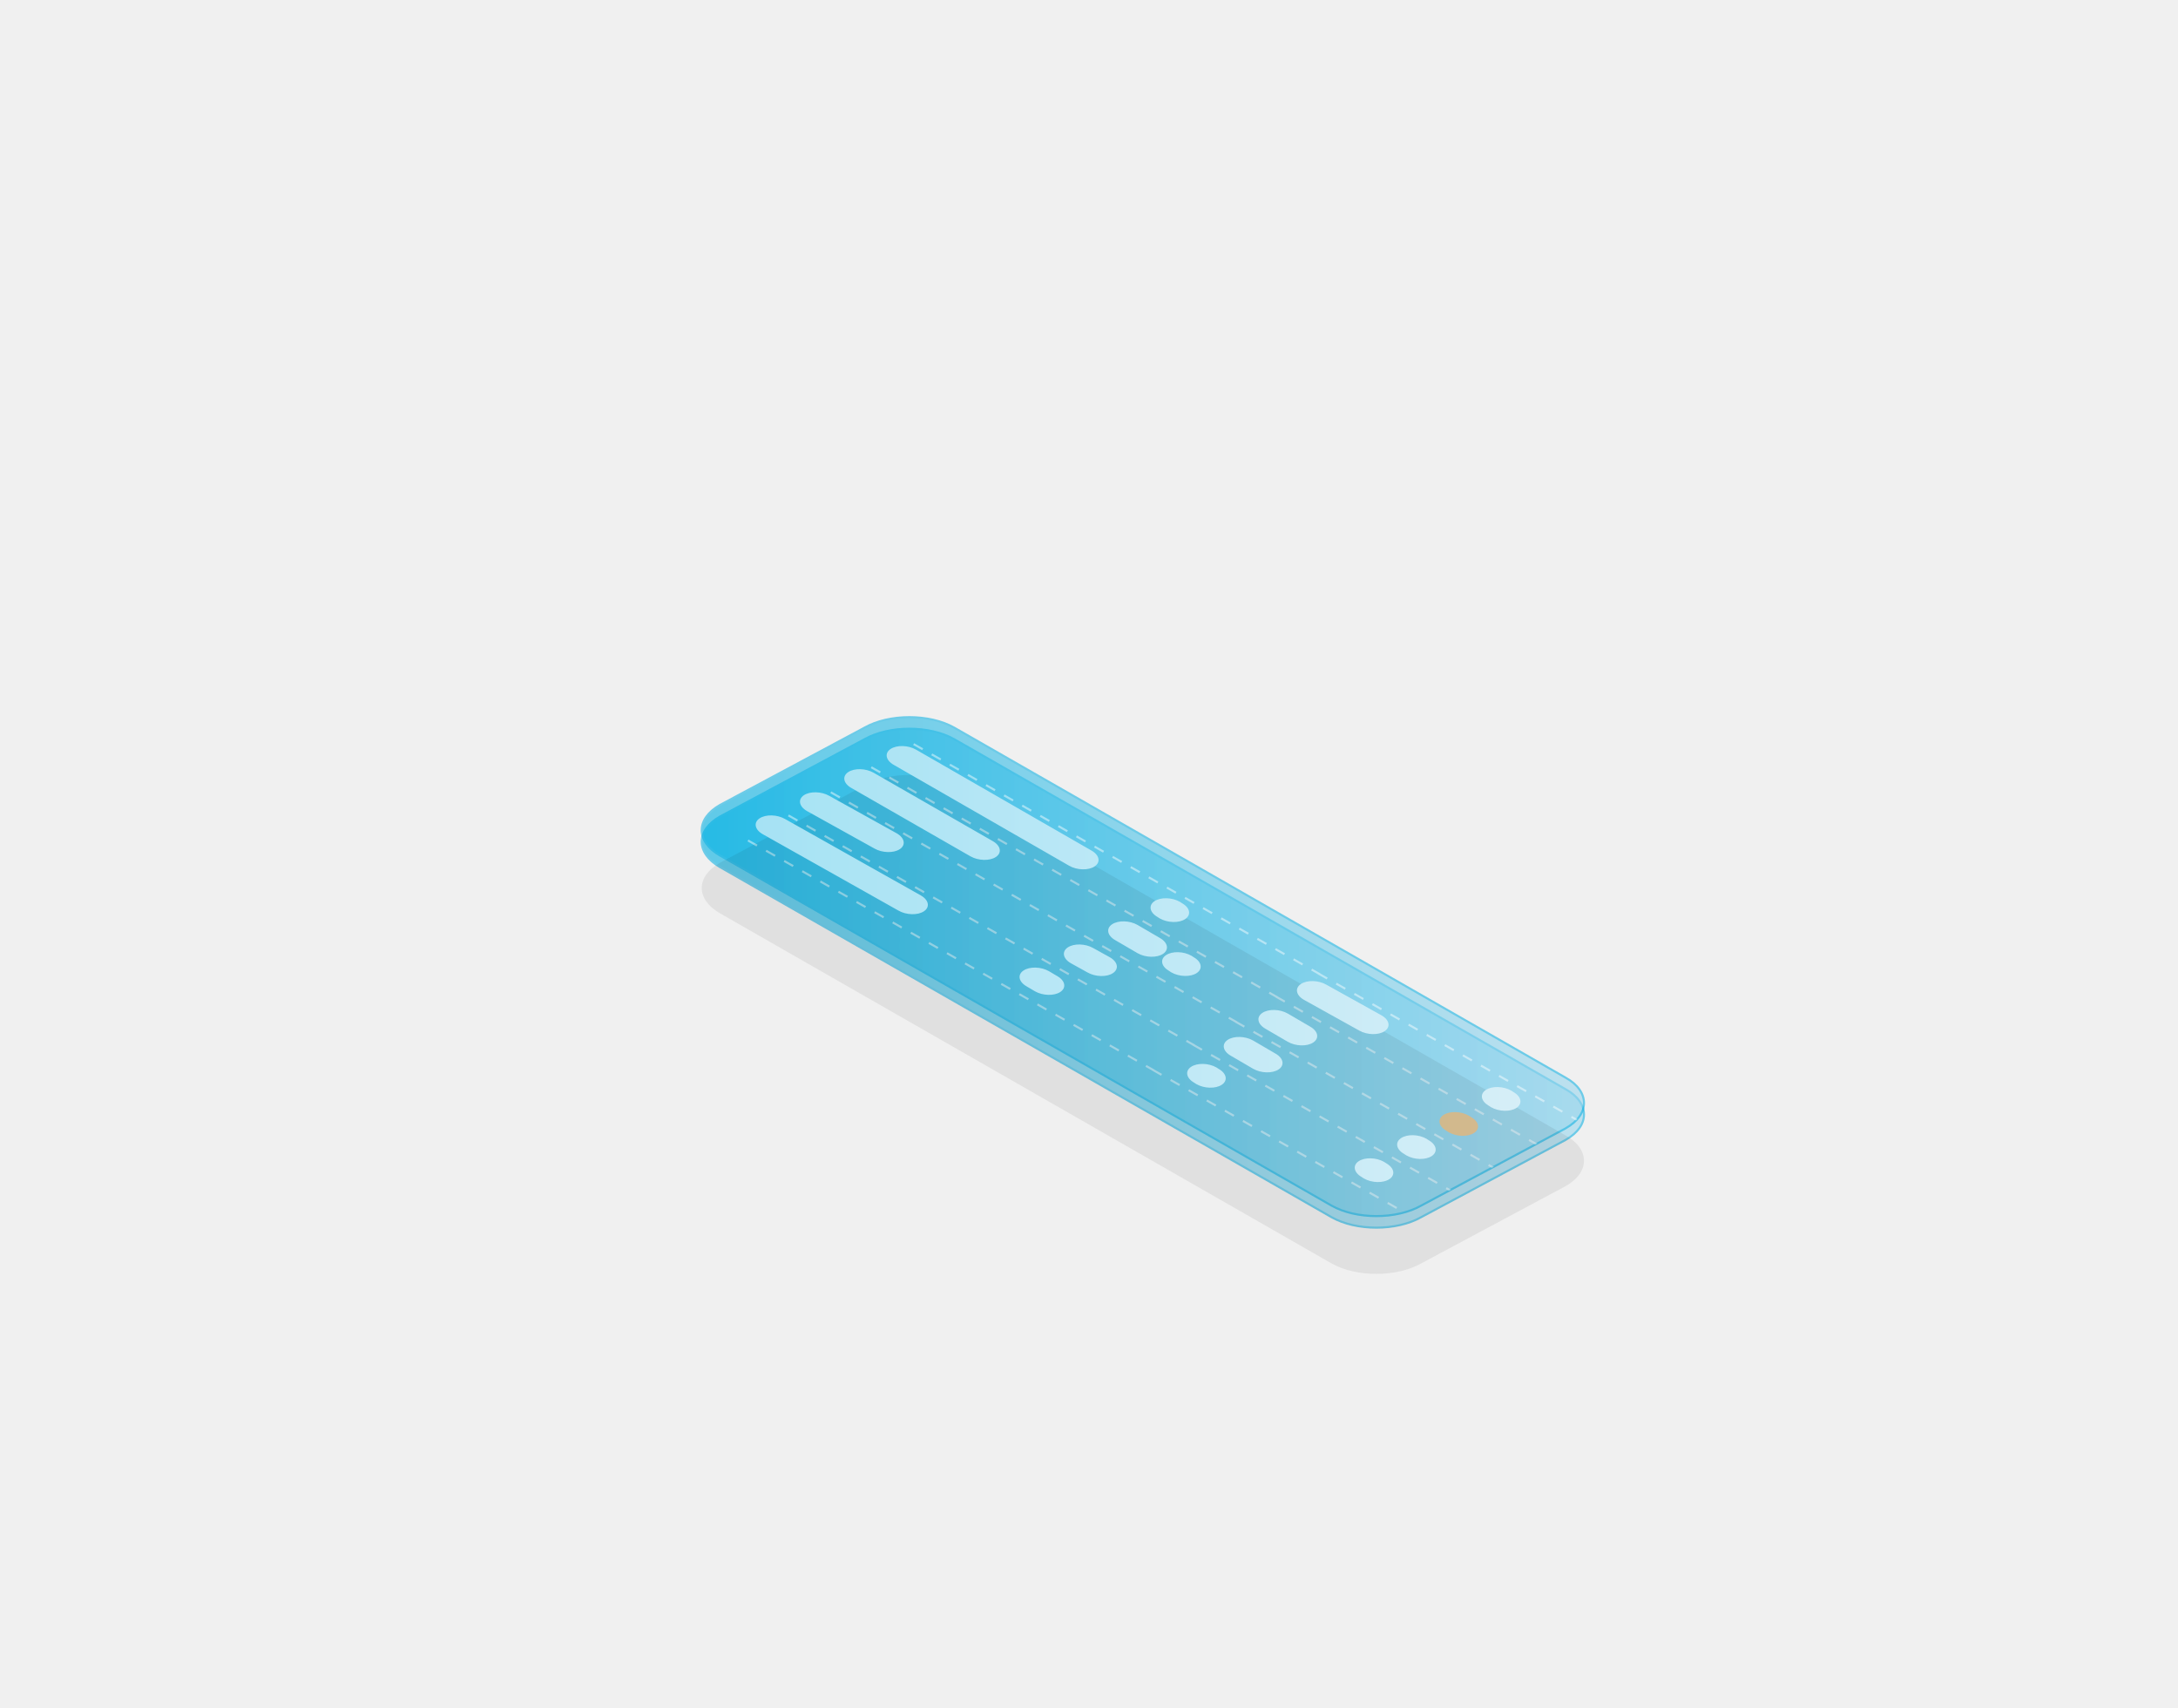
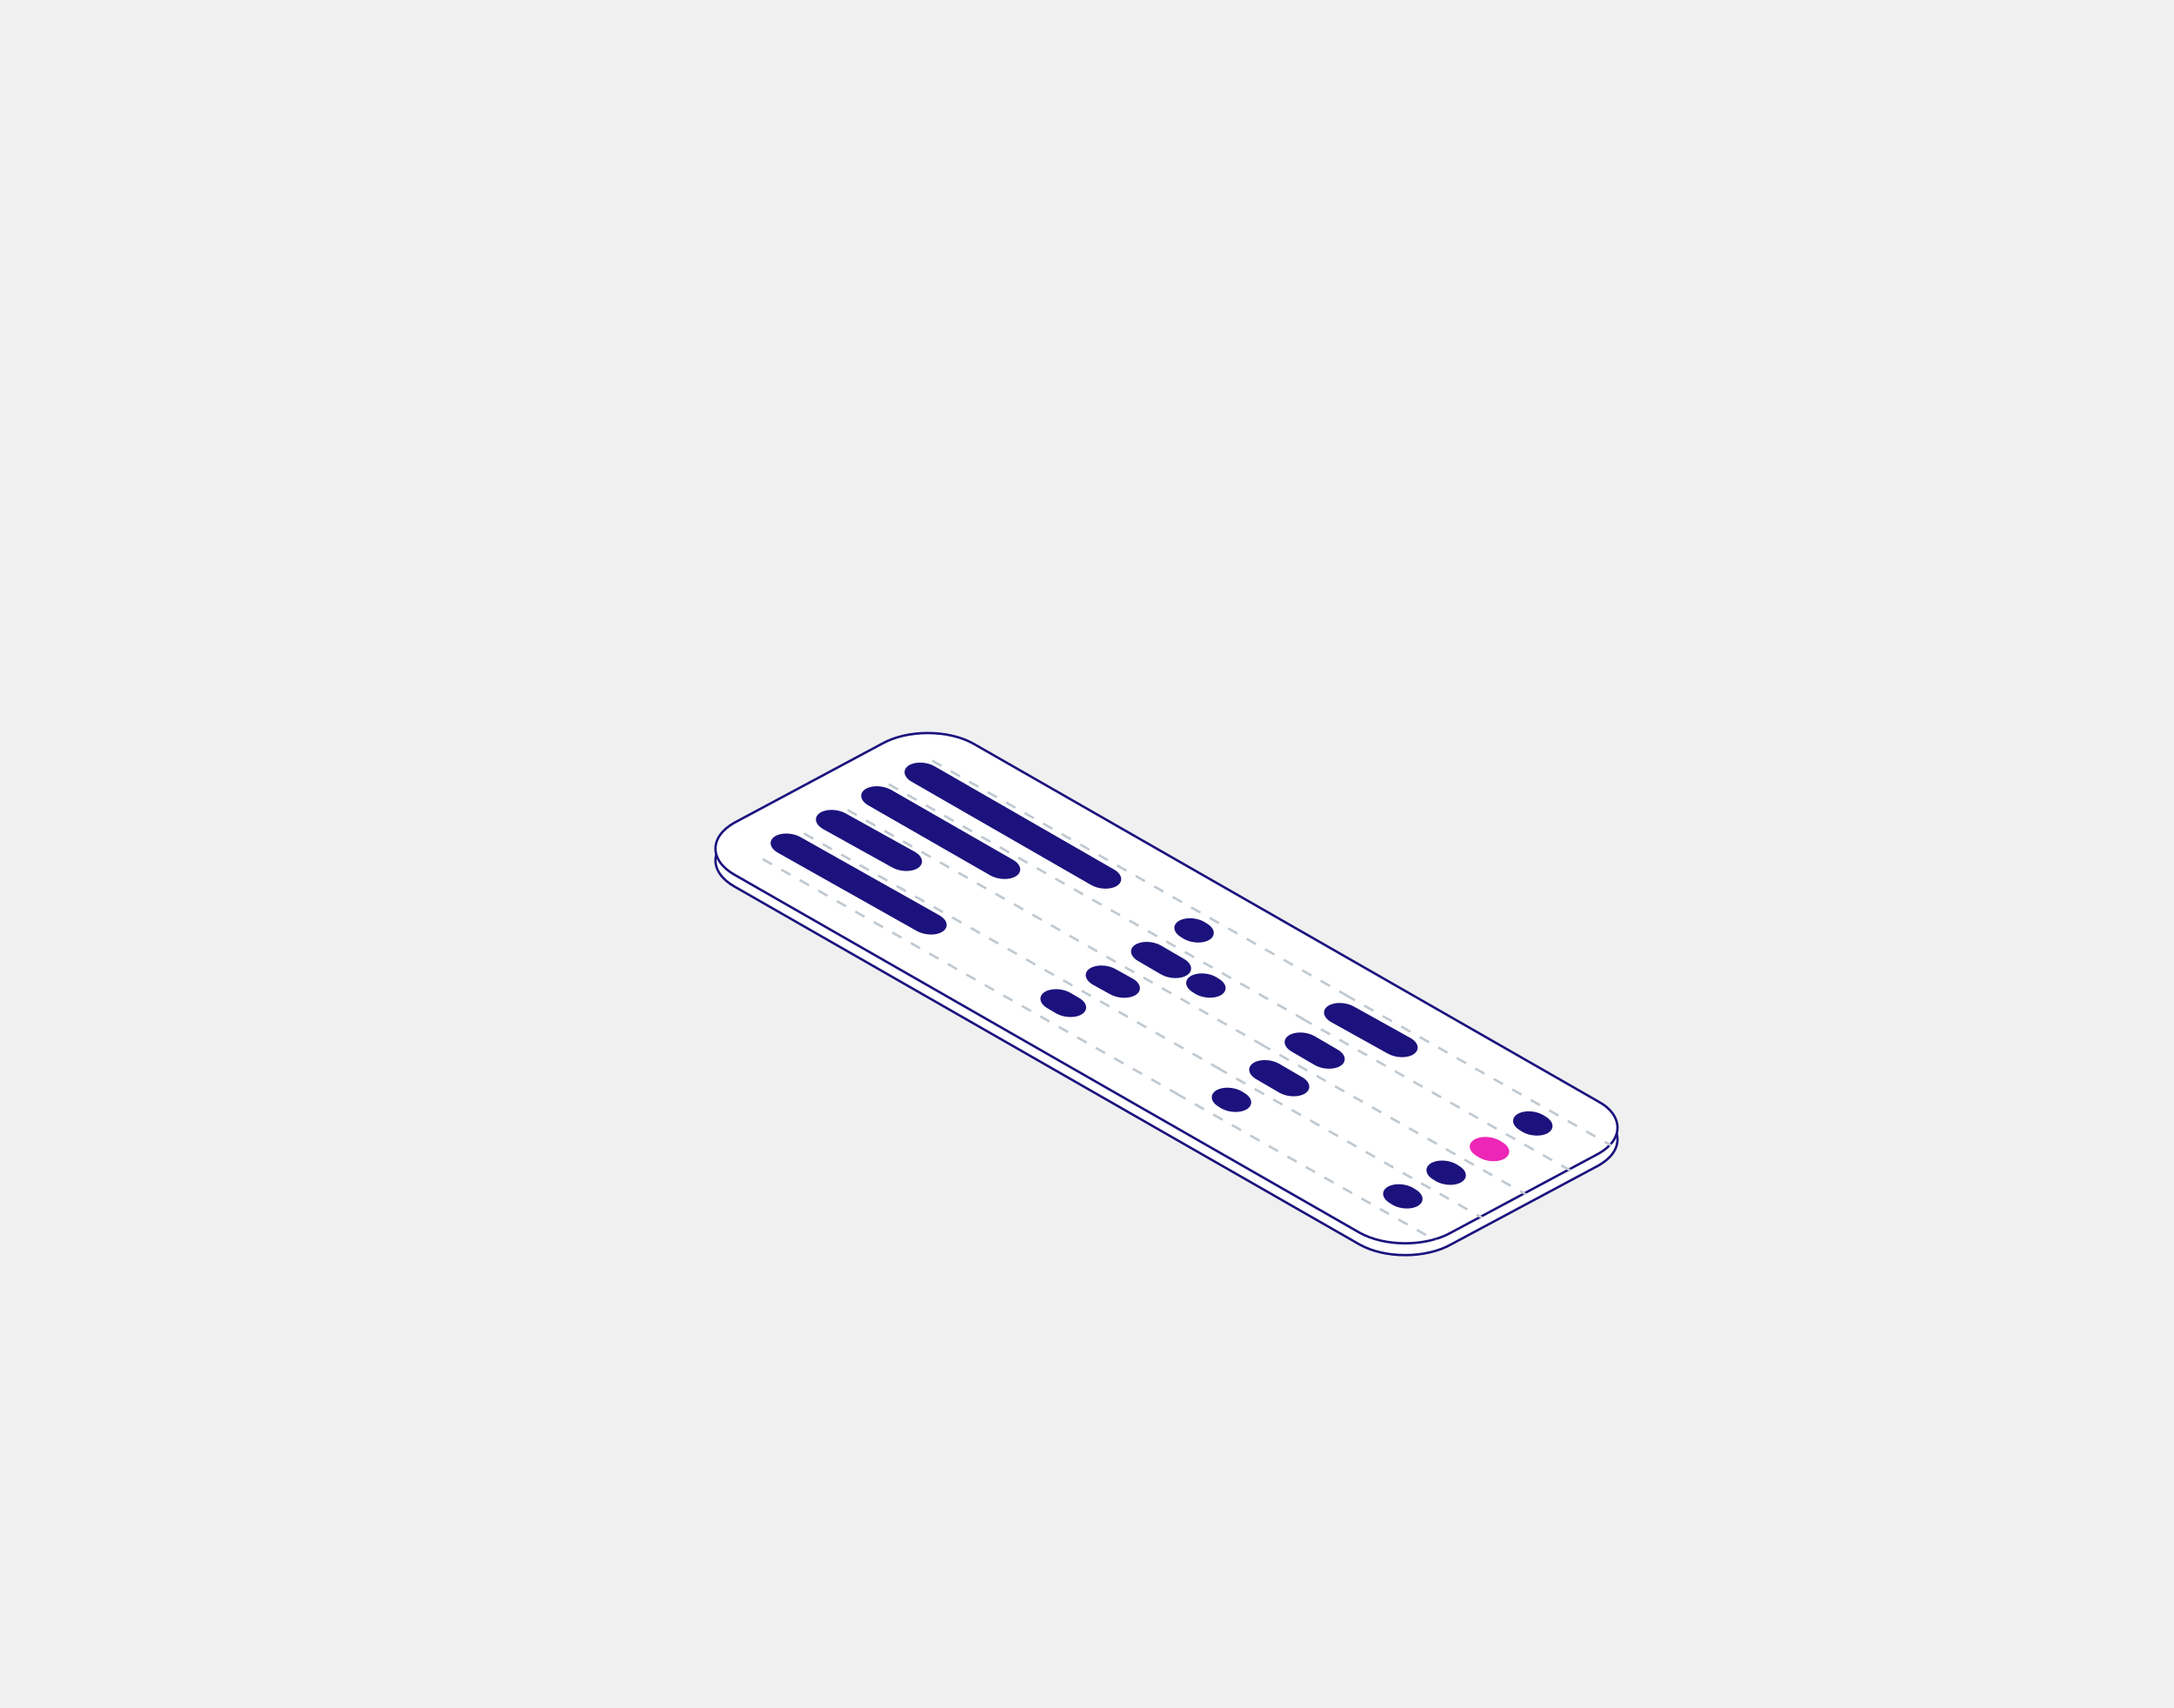
- <svg xmlns="http://www.w3.org/2000/svg" xmlns:xlink="http://www.w3.org/1999/xlink" width="838" height="657">
-   <defs>
-     <linearGradient x1="-.086%" y1="50.031%" x2="99.972%" y2="50.031%" id="a">
-       <stop stop-color="#00B0E3" offset="0%" />
-       <stop stop-color="#9AD6ED" offset="100%" />
-     </linearGradient>
-     <path d="M339.444 148.495c0 3.583-2.35 7.055-7.052 9.742l-55.596 29.749c-9.515 5.375-24.963 5.375-34.477 0L7.052 53.265C2.351 50.577 0 46.994 0 43.522c0-3.583 2.35-7.054 7.052-9.742L62.648 4.031c9.515-5.375 24.963-5.375 34.478 0l235.266 134.722c4.701 2.575 7.052 6.158 7.052 9.742z" id="b" />
-   </defs>
-   <g fill="none" fill-rule="evenodd">
-     <g transform="translate(270 276)">
-       <path d="M339.444 152.943c0 3.583-2.35 7.055-7.052 9.742l-55.596 29.75c-9.515 5.374-24.963 5.374-34.477 0L7.052 57.712C2.351 55.025 0 51.443 0 47.971c0-3.584 2.35-7.055 7.052-9.743L62.648 8.48c9.515-5.375 24.963-5.375 34.478 0L332.392 143.2c4.701 2.576 7.052 6.16 7.052 9.743z" stroke="#14B2E2" stroke-width=".8" fill="url(#a)" fill-rule="nonzero" opacity=".6" />
-       <mask id="c" fill="#fff">
-         <use xlink:href="#b" />
-       </mask>
-       <use stroke="#14B2E2" stroke-width=".8" fill="url(#a)" fill-rule="nonzero" opacity=".6" xlink:href="#b" />
-       <path stroke="#FFF" stroke-width=".8" opacity=".454" stroke-dasharray="4" mask="url(#c)" d="M17.787 47.448l156.234 88.511M33.351 37.81l156.234 88.511M49.657 28.914l156.233 88.51M65.22 19.277l156.235 88.51M81.525 10.38L237.76 98.89m-64.332 36.782l156.234 88.511m-140.67-98.149l156.234 88.511m-139.929-97.407l156.234 88.51M220.86 107.5l156.234 88.51M237.166 98.604l156.234 88.51" />
+ <svg xmlns="http://www.w3.org/2000/svg" width="914" height="718" fill="none">
+   <path d="M680.026 479.03c0 4.003-2.626 7.881-7.878 10.883l-62.111 33.235c-10.63 6.005-27.887 6.005-38.517 0L308.687 372.641c-5.252-3.002-7.878-7.005-7.878-10.884 0-4.003 2.626-7.881 7.878-10.883l62.111-33.235c10.629-6.005 27.887-6.005 38.517 0l262.833 150.507c5.252 2.877 7.878 6.88 7.878 10.884Z" fill="#fff" stroke="#1B127D" />
+   <path d="M680.026 474.06c0 4.003-2.626 7.882-7.878 10.884l-62.111 33.235c-10.63 6.004-27.887 6.004-38.517 0L308.687 367.672c-5.252-3.003-7.878-7.006-7.878-10.884 0-4.003 2.626-7.881 7.878-10.884l62.111-33.234c10.629-6.005 27.887-6.005 38.517 0l262.833 150.506c5.252 2.878 7.878 6.881 7.878 10.884Z" fill="#fff" stroke="#1B127D" />
+   <g fill-rule="evenodd" clip-rule="evenodd">
+     <path d="m392.926 322.138 75.465 43.41c3.39 1.95 3.978 4.986 1.314 6.781-2.665 1.795-7.572 1.67-10.962-.28l-75.465-43.41c-3.39-1.95-3.978-4.986-1.313-6.781 2.664-1.795 7.571-1.67 10.961.28ZM355.666 342.016l28.982 16.108c3.39 1.949 3.978 4.985 1.314 6.78-2.665 1.795-7.572 1.67-10.962-.28l-28.982-16.107c-3.389-1.95-3.977-4.986-1.313-6.781 2.664-1.795 7.572-1.67 10.961.28ZM374.71 332.077l51.236 29.41c3.39 1.949 3.978 4.985 1.313 6.78-2.664 1.796-7.571 1.67-10.961-.28l-51.236-29.409c-3.389-1.95-3.977-4.986-1.313-6.781 2.664-1.795 7.572-1.67 10.961.28ZM336.623 351.955l58.396 32.879c3.389 1.95 3.977 4.986 1.313 6.781-2.664 1.795-7.572 1.67-10.961-.28l-58.396-32.879c-3.39-1.95-3.978-4.986-1.314-6.781 2.665-1.795 7.572-1.67 10.962.28ZM488.144 397.509l9.648 5.631c3.39 1.95 3.978 4.986 1.314 6.781-2.665 1.795-7.572 1.67-10.962-.28l-9.648-5.632c-3.389-1.949-3.977-4.985-1.313-6.78 2.664-1.795 7.572-1.67 10.961.28ZM569.287 423.184l23.754 13.206c3.389 1.949 3.977 4.985 1.313 6.78-2.664 1.796-7.572 1.67-10.961-.28l-23.754-13.205c-3.39-1.95-3.978-4.985-1.313-6.781 2.664-1.795 7.571-1.669 10.961.28ZM552.727 435.608l9.648 5.632c3.39 1.949 3.978 4.985 1.314 6.78-2.665 1.796-7.572 1.67-10.962-.28l-9.648-5.631c-3.389-1.95-3.977-4.986-1.313-6.781 2.664-1.795 7.572-1.67 10.961.28ZM537.823 447.204l9.648 5.631c3.39 1.95 3.977 4.986 1.313 6.781-2.664 1.795-7.572 1.67-10.961-.28l-9.648-5.632c-3.39-1.949-3.978-4.985-1.313-6.78 2.664-1.796 7.571-1.67 10.961.28ZM469.101 407.448l7.164 3.975c3.389 1.95 3.977 4.985 1.313 6.781-2.664 1.795-7.572 1.669-10.961-.28l-7.164-3.976c-3.39-1.949-3.978-4.985-1.313-6.78 2.664-1.795 7.571-1.67 10.961.28ZM511.328 410.761l.96.621c3.389 1.95 3.977 4.986 1.313 6.781-2.664 1.795-7.572 1.67-10.961-.28l-.96-.622c-3.39-1.949-3.978-4.985-1.313-6.78 2.664-1.795 7.571-1.67 10.961.28ZM450.057 417.387l3.6 2.128c3.389 1.95 3.977 4.986 1.313 6.781-2.664 1.795-7.572 1.669-10.961-.28l-3.6-2.129c-3.39-1.949-3.978-4.985-1.313-6.78 2.664-1.795 7.571-1.67 10.961.28ZM506.36 387.57l.96.621c3.39 1.95 3.977 4.986 1.313 6.781-2.664 1.795-7.572 1.67-10.961-.28l-.96-.622c-3.389-1.949-3.977-4.985-1.313-6.78 2.664-1.795 7.572-1.67 10.961.28ZM648.774 468.738l.96.622c3.389 1.95 3.977 4.985 1.313 6.781-2.664 1.795-7.572 1.669-10.961-.28l-.96-.622c-3.39-1.95-3.978-4.986-1.314-6.781 2.665-1.795 7.572-1.67 10.962.28ZM612.342 489.444l.96.622c3.39 1.95 3.978 4.986 1.314 6.781-2.665 1.795-7.572 1.67-10.962-.28l-.96-.622c-3.389-1.95-3.977-4.986-1.313-6.781 2.664-1.795 7.572-1.669 10.961.28ZM594.127 499.383l.96.622c3.389 1.95 3.977 4.986 1.313 6.781-2.664 1.795-7.572 1.67-10.961-.28l-.96-.622c-3.39-1.95-3.978-4.986-1.314-6.781 2.665-1.795 7.572-1.669 10.962.28Z" fill="#1B127D" />
+     <path d="m630.558 479.505.96.622c3.389 1.95 3.977 4.986 1.313 6.781-2.664 1.795-7.572 1.67-10.961-.28l-.96-.622c-3.39-1.95-3.978-4.986-1.313-6.781 2.664-1.795 7.571-1.669 10.961.28Z" fill="#ED26B7" />
+     <path d="m522.092 458.799.959.622c3.39 1.95 3.978 4.985 1.314 6.781-2.665 1.795-7.572 1.669-10.962-.28l-.96-.622c-3.389-1.95-3.977-4.986-1.313-6.781 2.664-1.795 7.572-1.67 10.962.28Z" fill="#1B127D" />
+   </g>
+   <mask id="a" style="mask-type:alpha" maskUnits="userSpaceOnUse" x="300" y="307" width="381" height="217">
+     <path d="M680.026 474.06c0 4.003-2.626 7.882-7.878 10.884l-62.111 33.235c-10.63 6.004-27.887 6.004-38.517 0L308.687 367.672c-5.252-3.003-7.878-7.006-7.878-10.884 0-4.003 2.626-7.881 7.878-10.884l62.111-33.234c10.629-6.005 27.887-6.005 38.517 0l262.833 150.506c5.252 2.878 7.878 6.881 7.878 10.884Z" fill="#fff" stroke="#fff" />
+   </mask>
+   <g mask="url(#a)">
+     <path fill-rule="evenodd" clip-rule="evenodd" d="m320.681 361.174 174.54 98.882-174.54-98.882Z" fill="#BFC9D1" />
+     <path d="m320.681 361.174 174.54 98.882" stroke="#BFC9D1" stroke-dasharray="4.47" />
+     <path fill-rule="evenodd" clip-rule="evenodd" d="m338.068 350.407 174.54 98.881-174.54-98.881Z" fill="#BFC9D1" />
+     <path d="m338.068 350.407 174.54 98.881" stroke="#BFC9D1" stroke-dasharray="4.47" />
+     <path fill-rule="evenodd" clip-rule="evenodd" d="m356.283 340.468 174.54 98.882-174.54-98.882Z" fill="#BFC9D1" />
+     <path d="m356.283 340.468 174.54 98.882" stroke="#BFC9D1" stroke-dasharray="4.47" />
+     <path fill-rule="evenodd" clip-rule="evenodd" d="m373.672 329.7 174.54 98.882-174.54-98.882Z" fill="#BFC9D1" />
+     <path d="m373.672 329.7 174.54 98.882" stroke="#BFC9D1" stroke-dasharray="4.47" />
+     <path fill-rule="evenodd" clip-rule="evenodd" d="m391.887 319.761 174.54 98.882-174.54-98.882Z" fill="#BFC9D1" />
+     <path d="m391.887 319.761 174.54 98.882" stroke="#BFC9D1" stroke-dasharray="4.47" />
+     <g>
+       <path fill-rule="evenodd" clip-rule="evenodd" d="m494.557 459.735 174.54 98.882-174.54-98.882Z" fill="#BFC9D1" />
+       <path d="m494.557 459.735 174.54 98.882" stroke="#BFC9D1" stroke-dasharray="4.47" />
    </g>
-     <g opacity=".572">
-       <path d="M609.444 446.736c0 3.584-2.35 7.055-7.052 9.742l-55.596 29.75c-9.515 5.374-24.963 5.374-34.477 0L277.052 351.505c-4.701-2.687-7.052-6.27-7.052-9.742 0-3.584 2.35-7.055 7.052-9.742l55.596-29.75c9.515-5.374 24.963-5.374 34.478 0l235.266 134.722c4.701 2.575 7.052 6.159 7.052 9.742z" fill="#000" fill-rule="nonzero" opacity=".12" />
-       <path d="M352.456 288.507l67.55 38.857c3.034 1.745 3.56 4.463 1.176 6.07-2.385 1.606-6.778 1.494-9.812-.251l-67.55-38.857c-3.034-1.746-3.56-4.463-1.176-6.07 2.385-1.607 6.778-1.495 9.812.25zM319.104 306.3l25.943 14.418c3.034 1.745 3.56 4.463 1.175 6.07-2.385 1.606-6.777 1.494-9.811-.251l-25.943-14.418c-3.034-1.745-3.56-4.463-1.175-6.07 2.384-1.607 6.777-1.494 9.811.25zm17.047-8.897l45.862 26.325c3.034 1.746 3.56 4.463 1.175 6.07-2.385 1.607-6.777 1.495-9.811-.25l-45.863-26.326c-3.034-1.745-3.56-4.462-1.175-6.07 2.385-1.606 6.778-1.494 9.812.251zm-34.093 17.793l52.271 29.431c3.034 1.746 3.56 4.463 1.176 6.07-2.385 1.607-6.778 1.495-9.812-.25l-52.271-29.432c-3.034-1.745-3.56-4.462-1.176-6.07 2.385-1.606 6.778-1.494 9.812.251zm135.63 40.776l8.635 5.041c3.034 1.745 3.56 4.463 1.176 6.07-2.385 1.607-6.778 1.494-9.812-.25l-8.636-5.042c-3.034-1.745-3.56-4.463-1.175-6.07 2.384-1.606 6.777-1.494 9.811.251zm72.631 22.983l21.263 11.82c3.034 1.746 3.56 4.463 1.175 6.07-2.384 1.607-6.777 1.494-9.811-.25l-21.263-11.821c-3.034-1.745-3.56-4.463-1.175-6.07 2.385-1.606 6.777-1.494 9.811.251zm-14.822 11.12l8.636 5.042c3.034 1.745 3.56 4.462 1.175 6.07-2.385 1.606-6.777 1.494-9.811-.251l-8.637-5.041c-3.034-1.746-3.56-4.463-1.175-6.07 2.385-1.607 6.778-1.495 9.812.25zm-13.341 10.38l8.636 5.041c3.034 1.745 3.56 4.463 1.176 6.07-2.385 1.606-6.778 1.494-9.812-.251l-8.636-5.041c-3.034-1.745-3.56-4.463-1.176-6.07 2.385-1.606 6.778-1.494 9.812.251zm-61.515-35.586l6.413 3.558c3.034 1.745 3.56 4.463 1.175 6.07-2.385 1.606-6.777 1.494-9.811-.251l-6.413-3.558c-3.034-1.746-3.56-4.463-1.176-6.07 2.385-1.607 6.778-1.494 9.812.25zm37.798 2.965l.86.557c3.034 1.745 3.56 4.463 1.175 6.07-2.385 1.606-6.777 1.494-9.812-.251l-.859-.557c-3.034-1.745-3.56-4.462-1.175-6.07 2.385-1.606 6.777-1.494 9.811.251zm-54.844 5.931l3.222 1.905c3.034 1.746 3.56 4.463 1.176 6.07-2.385 1.607-6.778 1.495-9.812-.25l-3.222-1.906c-3.034-1.745-3.56-4.462-1.176-6.07 2.385-1.606 6.778-1.494 9.812.251zm50.397-26.69l.86.557c3.034 1.746 3.56 4.463 1.175 6.07-2.385 1.607-6.777 1.494-9.811-.25l-.86-.557c-3.034-1.746-3.56-4.463-1.175-6.07 2.385-1.607 6.777-1.495 9.811.25zm127.477 72.656l.86.556c3.034 1.746 3.56 4.463 1.175 6.07-2.385 1.607-6.778 1.495-9.812-.25l-.859-.557c-3.034-1.745-3.56-4.463-1.175-6.07 2.385-1.607 6.777-1.494 9.811.25zm-32.61 18.534l.86.557c3.033 1.745 3.56 4.463 1.175 6.07-2.385 1.606-6.778 1.494-9.812-.251l-.86-.557c-3.033-1.745-3.56-4.462-1.175-6.07 2.385-1.606 6.778-1.494 9.812.251zm-16.305 8.897l.86.556c3.033 1.746 3.56 4.463 1.175 6.07-2.385 1.607-6.778 1.495-9.812-.25l-.86-.557c-3.033-1.745-3.56-4.463-1.175-6.07 2.385-1.607 6.778-1.494 9.812.25z" fill="#FFF" />
-       <path d="M565.164 429.369l.86.556c3.033 1.746 3.56 4.463 1.175 6.07-2.385 1.607-6.778 1.495-9.812-.25l-.859-.557c-3.034-1.746-3.56-4.463-1.175-6.07 2.384-1.607 6.777-1.494 9.811.25z" fill="#FFA446" />
-       <path d="M468.074 410.834l.86.557c3.034 1.745 3.56 4.463 1.175 6.07-2.385 1.606-6.778 1.494-9.812-.251l-.859-.557c-3.034-1.745-3.56-4.462-1.175-6.07 2.384-1.606 6.777-1.494 9.811.251z" fill="#FFF" />
+     <g>
+       <path fill-rule="evenodd" clip-rule="evenodd" d="m511.945 448.968 174.54 98.882-174.54-98.882Z" fill="#BFC9D1" />
+       <path d="m511.945 448.968 174.54 98.882" stroke="#BFC9D1" stroke-dasharray="4.47" />
+     </g>
+     <g>
+       <path fill-rule="evenodd" clip-rule="evenodd" d="m530.161 439.029 174.54 98.882-174.54-98.882Z" fill="#BFC9D1" />
+       <path d="m530.161 439.029 174.54 98.882" stroke="#BFC9D1" stroke-dasharray="4.47" />
+     </g>
+     <g>
+       <path fill-rule="evenodd" clip-rule="evenodd" d="m547.548 428.262 174.54 98.882-174.54-98.882Z" fill="#BFC9D1" />
+       <path d="m547.548 428.262 174.54 98.882" stroke="#BFC9D1" stroke-dasharray="4.47" />
+     </g>
+     <g>
+       <path fill-rule="evenodd" clip-rule="evenodd" d="m565.764 418.323 174.54 98.882-174.54-98.882Z" fill="#BFC9D1" />
+       <path d="m565.764 418.323 174.54 98.882" stroke="#BFC9D1" stroke-dasharray="4.47" />
    </g>
  </g>
</svg>
